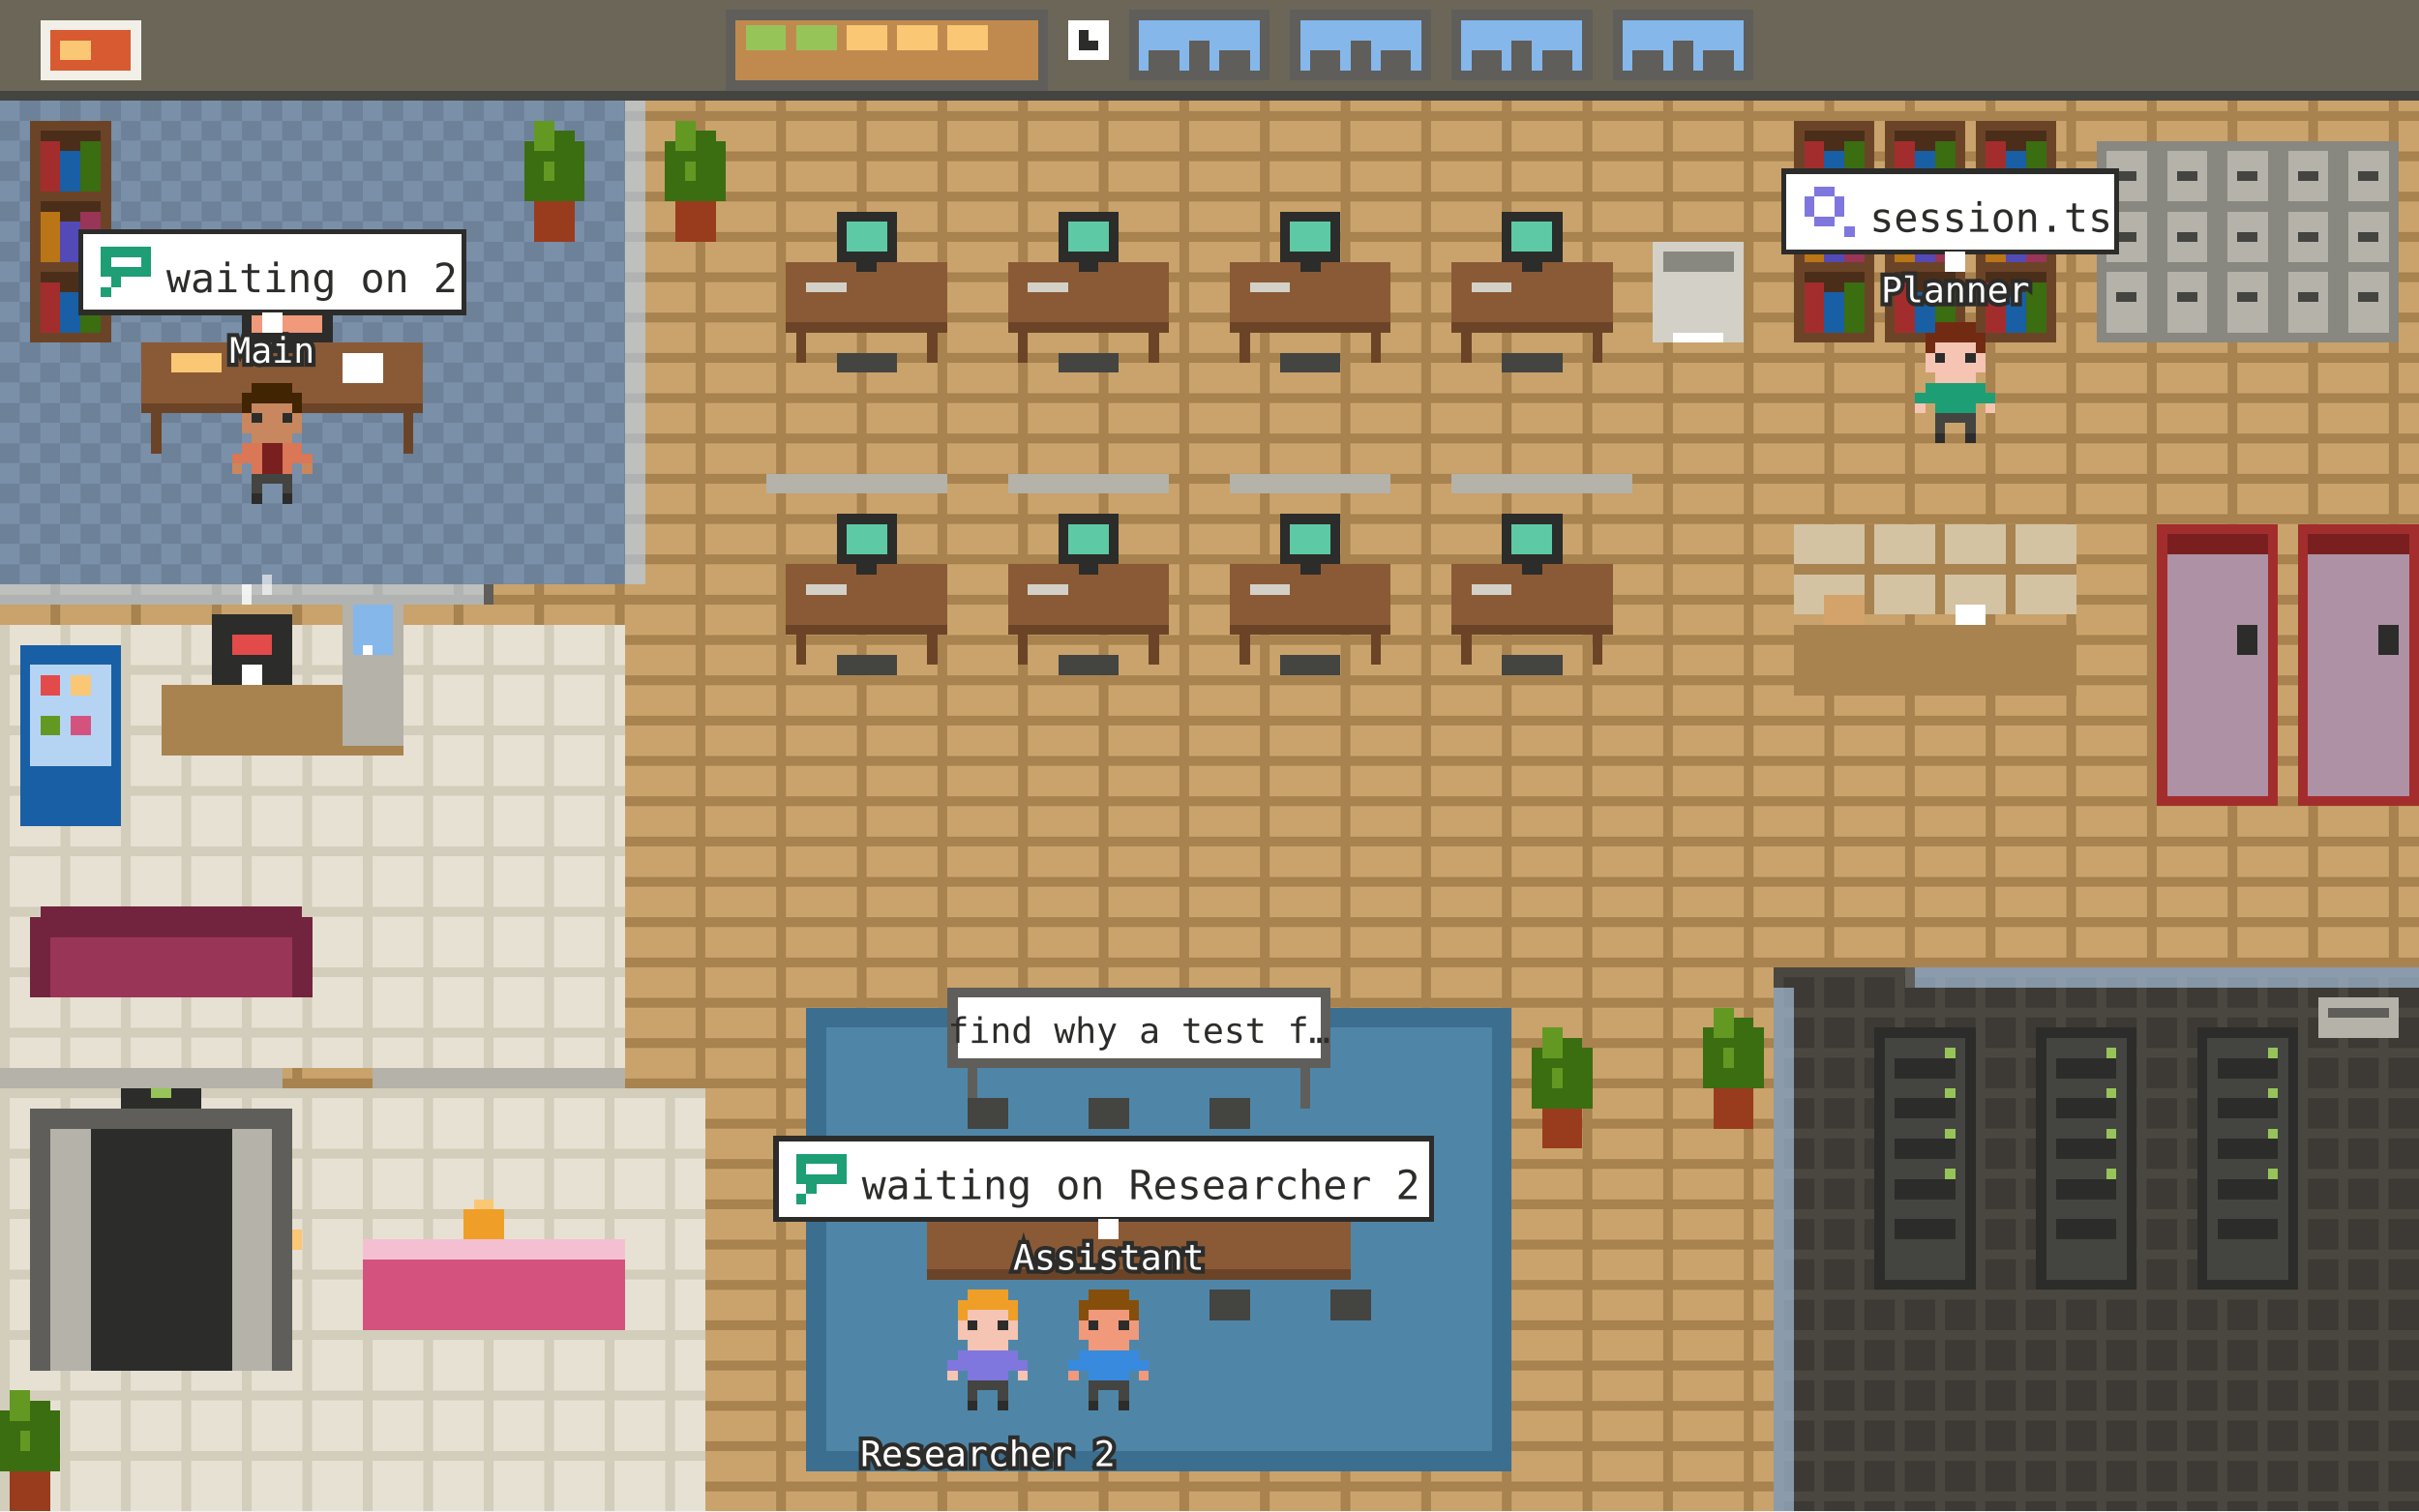
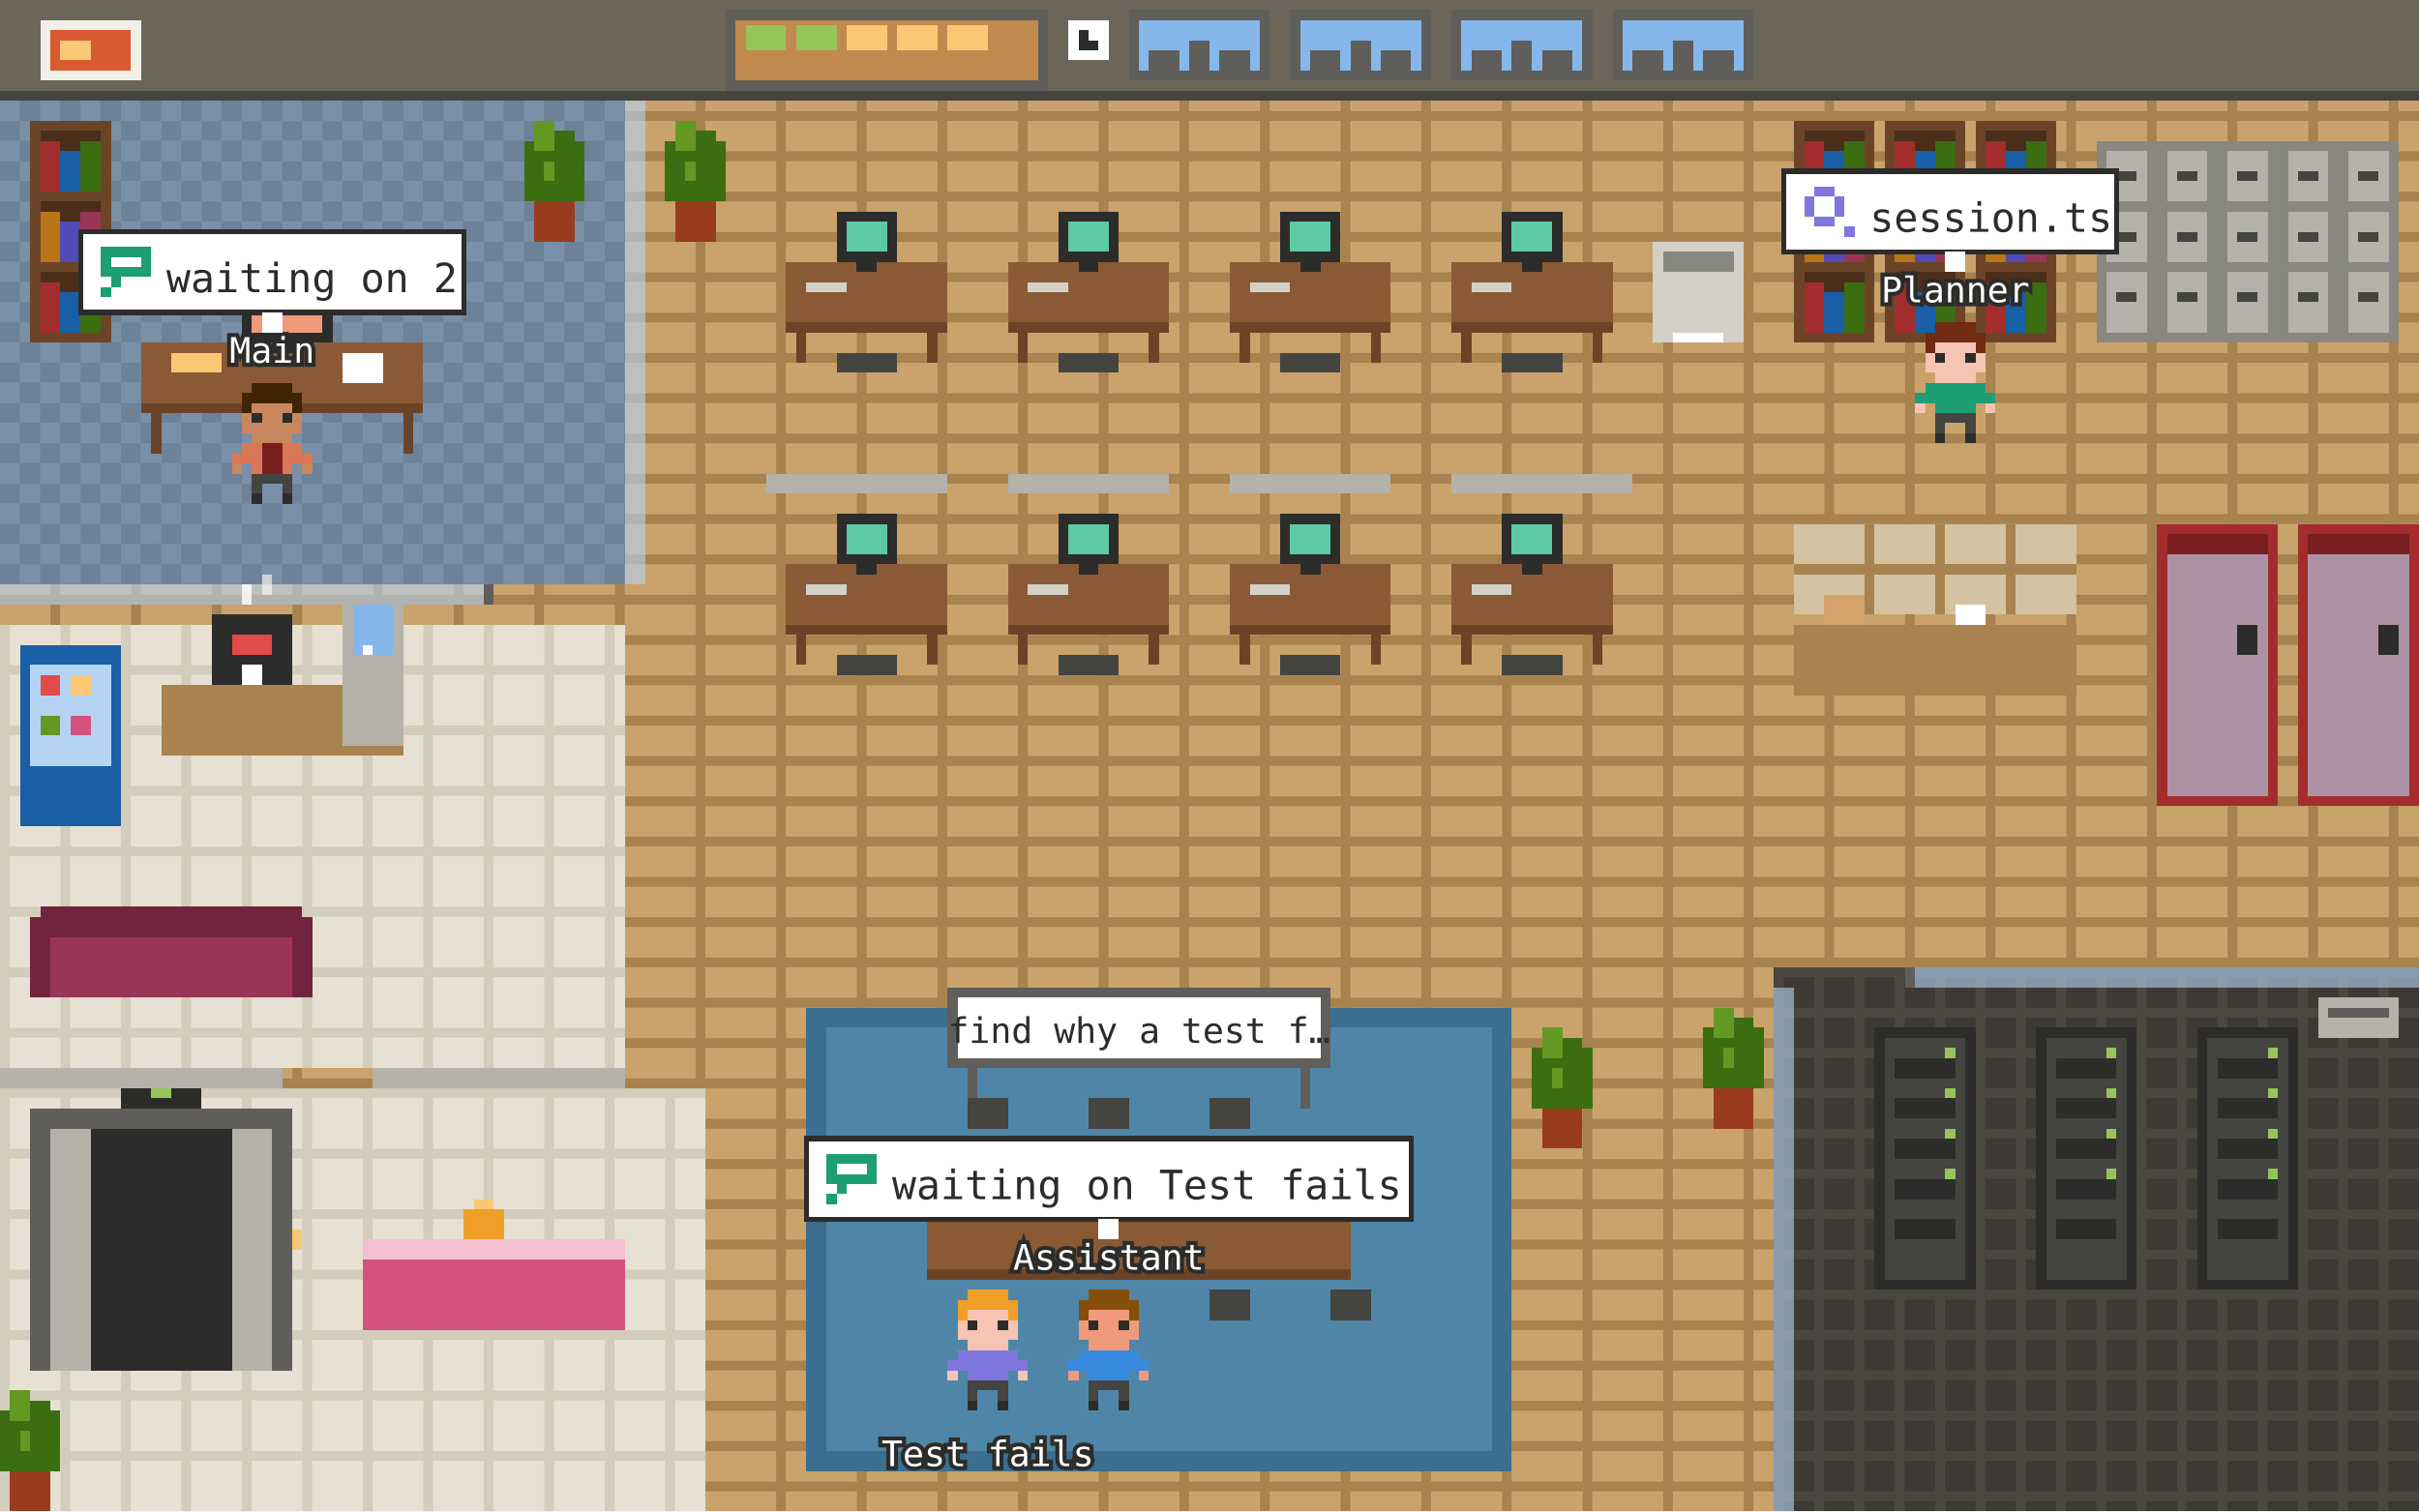
<svg xmlns="http://www.w3.org/2000/svg" viewBox="0 0 240 150" width="960" height="600" shape-rendering="crispEdges" font-family="monospace">
  <defs>
    <pattern id="po-wood" width="8" height="4" patternUnits="userSpaceOnUse">
      <rect x="0" y="0" width="8" height="4" fill="#c9a36b" />
      <rect x="0" y="3" width="8" height="1" fill="#a8834f" />
      <rect x="5" y="0" width="1" height="3" fill="#a8834f" />
    </pattern>
    <pattern id="po-carpet" width="4" height="4" patternUnits="userSpaceOnUse">
      <rect x="0" y="0" width="4" height="4" fill="#7a8fa8" />
      <rect x="0" y="0" width="2" height="2" fill="#6d8199" />
      <rect x="2" y="2" width="2" height="2" fill="#6d8199" />
    </pattern>
    <pattern id="po-tile" width="6" height="6" patternUnits="userSpaceOnUse">
      <rect x="0" y="0" width="6" height="6" fill="#e6e1d3" />
      <rect x="0" y="0" width="6" height="1" fill="#d3cdbb" />
      <rect x="0" y="0" width="1" height="6" fill="#d3cdbb" />
    </pattern>
    <pattern id="po-grate" width="4" height="4" patternUnits="userSpaceOnUse">
      <rect x="0" y="0" width="4" height="4" fill="#3d3a35" />
      <rect x="0" y="0" width="4" height="1" fill="#4a4740" />
      <rect x="0" y="0" width="1" height="4" fill="#4a4740" />
    </pattern>
    <g id="po-desk">
      <rect x="0" y="0" width="16" height="6" fill="#8a5a36" />
      <rect x="0" y="6" width="16" height="1" fill="#6b4428" />
      <rect x="1" y="7" width="1" height="3" fill="#6b4428" />
      <rect x="14" y="7" width="1" height="3" fill="#6b4428" />
      <rect x="5" y="-5" width="6" height="5" fill="#2c2c2a" />
      <rect x="6" y="-4" width="4" height="3" fill="#5dcaa5" />
      <rect x="7" y="0" width="2" height="1" fill="#2c2c2a" />
      <rect x="2" y="2" width="4" height="1" fill="#d3d1c7" />
    </g>
    <g id="po-cab">
      <rect x="0" y="0" width="6" height="20" fill="#888780" />
      <rect x="1" y="1" width="4" height="5" fill="#b4b2a9" />
      <rect x="1" y="7" width="4" height="5" fill="#b4b2a9" />
      <rect x="1" y="13" width="4" height="6" fill="#b4b2a9" />
      <rect x="2" y="3" width="2" height="1" fill="#444441" />
      <rect x="2" y="9" width="2" height="1" fill="#444441" />
      <rect x="2" y="15" width="2" height="1" fill="#444441" />
    </g>
    <g id="po-shelf">
      <rect x="0" y="0" width="8" height="22" fill="#6b4428" />
      <rect x="1" y="1" width="6" height="6" fill="#4a2e1a" />
      <rect x="1" y="2" width="2" height="5" fill="#a32d2d" />
      <rect x="3" y="3" width="2" height="4" fill="#185fa5" />
      <rect x="5" y="2" width="2" height="5" fill="#3b6d11" />
      <rect x="1" y="8" width="6" height="6" fill="#4a2e1a" />
      <rect x="1" y="9" width="2" height="5" fill="#ba7517" />
      <rect x="3" y="10" width="2" height="4" fill="#534ab7" />
      <rect x="5" y="9" width="2" height="5" fill="#993556" />
      <rect x="1" y="15" width="6" height="6" fill="#4a2e1a" />
      <rect x="1" y="16" width="2" height="5" fill="#a32d2d" />
      <rect x="3" y="17" width="2" height="4" fill="#185fa5" />
      <rect x="5" y="16" width="2" height="5" fill="#3b6d11" />
    </g>
    <g id="po-rack">
      <rect x="0" y="0" width="10" height="26" fill="#2c2c2a" />
      <rect x="1" y="1" width="8" height="24" fill="#444441" />
      <rect x="2" y="3" width="6" height="2" fill="#2c2c2a" />
      <rect x="2" y="7" width="6" height="2" fill="#2c2c2a" />
      <rect x="2" y="11" width="6" height="2" fill="#2c2c2a" />
      <rect x="2" y="15" width="6" height="2" fill="#2c2c2a" />
      <rect x="2" y="19" width="6" height="2" fill="#2c2c2a" />
    </g>
    <g id="po-plant">
      <rect x="1" y="8" width="4" height="4" fill="#993c1d" />
      <rect x="0" y="2" width="6" height="6" fill="#3b6d11" />
      <rect x="1" y="0" width="2" height="3" fill="#639922" />
      <rect x="3" y="1" width="2" height="3" fill="#3b6d11" />
      <rect x="2" y="4" width="1" height="2" fill="#639922" />
    </g>
  </defs>
  <rect x="0" y="10" width="240" height="140" fill="url(#po-wood)" />
  <rect x="0" y="10" width="62" height="48" fill="url(#po-carpet)" />
  <rect x="0" y="62" width="62" height="44" fill="url(#po-tile)" />
  <rect x="0" y="108" width="70" height="42" fill="url(#po-tile)" />
  <rect x="176" y="96" width="64" height="54" fill="url(#po-grate)" />
  <rect x="0" y="0" width="240" height="9" fill="#6b6658" />
  <rect x="0" y="9" width="240" height="1" fill="#444441" />
  <rect x="112" y="1" width="14" height="7" fill="#5f5e5a" />
  <rect x="113" y="2" width="12" height="5" fill="#85b7eb" />
  <rect x="114" y="5" width="3" height="2" fill="#5f5e5a" />
  <rect x="118" y="4" width="2" height="3" fill="#5f5e5a" />
  <rect x="121" y="5" width="3" height="2" fill="#5f5e5a" />
  <rect x="128" y="1" width="14" height="7" fill="#5f5e5a" />
  <rect x="129" y="2" width="12" height="5" fill="#85b7eb" />
  <rect x="130" y="5" width="3" height="2" fill="#5f5e5a" />
  <rect x="134" y="4" width="2" height="3" fill="#5f5e5a" />
  <rect x="137" y="5" width="3" height="2" fill="#5f5e5a" />
  <rect x="144" y="1" width="14" height="7" fill="#5f5e5a" />
  <rect x="145" y="2" width="12" height="5" fill="#85b7eb" />
  <rect x="146" y="5" width="3" height="2" fill="#5f5e5a" />
  <rect x="150" y="4" width="2" height="3" fill="#5f5e5a" />
  <rect x="153" y="5" width="3" height="2" fill="#5f5e5a" />
  <rect x="160" y="1" width="14" height="7" fill="#5f5e5a" />
  <rect x="161" y="2" width="12" height="5" fill="#85b7eb" />
  <rect x="162" y="5" width="3" height="2" fill="#5f5e5a" />
  <rect x="166" y="4" width="2" height="3" fill="#5f5e5a" />
  <rect x="169" y="5" width="3" height="2" fill="#5f5e5a" />
  <g id="po-zone-taskboard">
    <rect x="72" y="1" width="32" height="8" fill="#5f5e5a" />
    <rect x="73" y="2" width="30" height="6" fill="#c08a4f" />
  </g>
  <rect x="62" y="10" width="2" height="48" fill="#b5d4f4" fill-opacity="0.6" />
  <rect x="0" y="58" width="48" height="2" fill="#b5d4f4" fill-opacity="0.6" />
  <rect x="48" y="58" width="1" height="2" fill="#5f5e5a" />
  <rect x="176" y="98" width="2" height="52" fill="#b5d4f4" fill-opacity="0.6" />
  <rect x="190" y="96" width="50" height="2" fill="#b5d4f4" fill-opacity="0.6" />
  <rect x="189" y="96" width="1" height="2" fill="#5f5e5a" />
  <rect x="0" y="106" width="28" height="2" fill="#b4b2a9" />
  <rect x="37" y="106" width="25" height="2" fill="#b4b2a9" />
  <rect x="76" y="47" width="18" height="2" fill="#b4b2a9" />
  <rect x="100" y="47" width="16" height="2" fill="#b4b2a9" />
  <rect x="122" y="47" width="16" height="2" fill="#b4b2a9" />
  <rect x="144" y="47" width="18" height="2" fill="#b4b2a9" />
  <g id="po-zone-office">
    <use href="#po-shelf" x="3" y="12" />
    <rect x="14" y="34" width="28" height="6" fill="#8a5a36" />
    <rect x="14" y="40" width="28" height="1" fill="#6b4428" />
    <rect x="15" y="41" width="1" height="4" fill="#6b4428" />
    <rect x="40" y="41" width="1" height="4" fill="#6b4428" />
    <rect x="24" y="28" width="9" height="6" fill="#2c2c2a" />
    <rect x="25" y="29" width="7" height="4" fill="#f0997b" />
    <rect x="27" y="34" width="3" height="1" fill="#2c2c2a" />
    <rect x="17" y="35" width="5" height="2" fill="#fac775" />
    <rect x="34" y="35" width="4" height="3" fill="#ffffff" />
    <use href="#po-plant" x="52" y="12" />
  </g>
  <g id="po-zone-desk">
    <use href="#po-desk" x="78" y="26" />
    <rect x="83" y="35" width="6" height="2" fill="#444441" />
    <use href="#po-desk" x="100" y="26" />
    <rect x="105" y="35" width="6" height="2" fill="#444441" />
    <use href="#po-desk" x="122" y="26" />
    <rect x="127" y="35" width="6" height="2" fill="#444441" />
    <use href="#po-desk" x="144" y="26" />
    <rect x="149" y="35" width="6" height="2" fill="#444441" />
    <use href="#po-desk" x="78" y="56" />
    <rect x="83" y="65" width="6" height="2" fill="#444441" />
    <use href="#po-desk" x="100" y="56" />
    <rect x="105" y="65" width="6" height="2" fill="#444441" />
    <use href="#po-desk" x="122" y="56" />
    <rect x="127" y="65" width="6" height="2" fill="#444441" />
    <use href="#po-desk" x="144" y="56" />
    <rect x="149" y="65" width="6" height="2" fill="#444441" />
    <rect x="164" y="24" width="9" height="10" fill="#d3d1c7" />
    <rect x="165" y="25" width="7" height="2" fill="#888780" />
    <rect x="166" y="33" width="5" height="1" fill="#ffffff" />
  </g>
  <g id="po-zone-library">
    <use href="#po-shelf" x="178" y="12" />
    <use href="#po-shelf" x="187" y="12" />
    <use href="#po-shelf" x="196" y="12" />
    <use href="#po-cab" x="208" y="14" />
    <use href="#po-cab" x="214" y="14" />
    <use href="#po-cab" x="220" y="14" />
    <use href="#po-cab" x="226" y="14" />
    <use href="#po-cab" x="232" y="14" />
  </g>
  <g id="po-zone-mailroom">
    <rect x="178" y="52" width="28" height="9" fill="#d3c3a3" />
    <rect x="185" y="52" width="1" height="9" fill="#a8834f" />
    <rect x="192" y="52" width="1" height="9" fill="#a8834f" />
    <rect x="199" y="52" width="1" height="9" fill="#a8834f" />
    <rect x="178" y="56" width="28" height="1" fill="#a8834f" />
    <rect x="178" y="62" width="28" height="6" fill="#a8834f" />
    <rect x="178" y="68" width="28" height="1" fill="#a8834f" />
    <rect x="181" y="59" width="4" height="3" fill="#d3a36b" />
    <rect x="194" y="60" width="3" height="2" fill="#ffffff" />
  </g>
  <g id="po-zone-phone">
    <rect x="214" y="52" width="12" height="28" fill="#a32d2d" />
    <rect x="215" y="55" width="10" height="24" fill="#b5d4f4" fill-opacity="0.6" />
    <rect x="215" y="53" width="10" height="2" fill="#791f1f" />
    <rect x="222" y="62" width="2" height="3" fill="#2c2c2a" />
    <rect x="228" y="52" width="12" height="28" fill="#a32d2d" />
    <rect x="229" y="55" width="10" height="24" fill="#b5d4f4" fill-opacity="0.6" />
    <rect x="229" y="53" width="10" height="2" fill="#791f1f" />
    <rect x="236" y="62" width="2" height="3" fill="#2c2c2a" />
  </g>
  <g id="po-zone-server">
    <use href="#po-rack" x="186" y="102" />
    <rect x="193" y="104" width="1" height="1" fill="#97c459">
      <animate attributeName="fill" values="#97c459;#27500a;#97c459" dur="0.50s" repeatCount="indefinite" />
    </rect>
    <rect x="193" y="108" width="1" height="1" fill="#97c459">
      <animate attributeName="fill" values="#97c459;#27500a;#97c459" dur="0.73s" repeatCount="indefinite" />
    </rect>
    <rect x="193" y="112" width="1" height="1" fill="#97c459">
      <animate attributeName="fill" values="#97c459;#27500a;#97c459" dur="0.96s" repeatCount="indefinite" />
    </rect>
    <rect x="193" y="116" width="1" height="1" fill="#97c459">
      <animate attributeName="fill" values="#97c459;#27500a;#97c459" dur="1.19s" repeatCount="indefinite" />
    </rect>
    <use href="#po-rack" x="202" y="102" />
    <rect x="209" y="104" width="1" height="1" fill="#97c459">
      <animate attributeName="fill" values="#97c459;#27500a;#97c459" dur="1.42s" repeatCount="indefinite" />
    </rect>
    <rect x="209" y="108" width="1" height="1" fill="#97c459">
      <animate attributeName="fill" values="#97c459;#27500a;#97c459" dur="0.50s" repeatCount="indefinite" />
    </rect>
    <rect x="209" y="112" width="1" height="1" fill="#97c459">
      <animate attributeName="fill" values="#97c459;#27500a;#97c459" dur="0.73s" repeatCount="indefinite" />
    </rect>
    <rect x="209" y="116" width="1" height="1" fill="#97c459">
      <animate attributeName="fill" values="#97c459;#27500a;#97c459" dur="0.96s" repeatCount="indefinite" />
    </rect>
    <use href="#po-rack" x="218" y="102" />
    <rect x="225" y="104" width="1" height="1" fill="#97c459">
      <animate attributeName="fill" values="#97c459;#27500a;#97c459" dur="1.19s" repeatCount="indefinite" />
    </rect>
    <rect x="225" y="108" width="1" height="1" fill="#97c459">
      <animate attributeName="fill" values="#97c459;#27500a;#97c459" dur="1.42s" repeatCount="indefinite" />
    </rect>
    <rect x="225" y="112" width="1" height="1" fill="#97c459">
      <animate attributeName="fill" values="#97c459;#27500a;#97c459" dur="0.50s" repeatCount="indefinite" />
    </rect>
    <rect x="225" y="116" width="1" height="1" fill="#97c459">
      <animate attributeName="fill" values="#97c459;#27500a;#97c459" dur="0.73s" repeatCount="indefinite" />
    </rect>
    <rect x="230" y="99" width="8" height="4" fill="#b4b2a9" />
    <rect x="231" y="100" width="6" height="1" fill="#5f5e5a" />
  </g>
  <g id="po-zone-meeting">
    <rect x="80" y="100" width="70" height="46" fill="#3c6e8f" />
    <rect x="82" y="102" width="66" height="42" fill="#4f86a8" />
    <rect x="94" y="98" width="38" height="8" fill="#5f5e5a" />
    <rect x="95" y="99" width="36" height="6" fill="#ffffff" />
    <rect x="96" y="106" width="1" height="4" fill="#5f5e5a" />
    <rect x="129" y="106" width="1" height="4" fill="#5f5e5a" />
    <rect x="96" y="109" width="4" height="3" fill="#444441" />
    <rect x="108" y="109" width="4" height="3" fill="#444441" />
    <rect x="120" y="109" width="4" height="3" fill="#444441" />
    <rect x="96" y="128" width="4" height="3" fill="#444441" />
    <rect x="108" y="128" width="4" height="3" fill="#444441" />
    <rect x="120" y="128" width="4" height="3" fill="#444441" />
    <rect x="132" y="128" width="4" height="3" fill="#444441" />
    <rect x="92" y="116" width="42" height="10" fill="#8a5a36" />
    <rect x="92" y="126" width="42" height="1" fill="#6b4428" />
  </g>
  <g id="po-zone-breakroom">
    <rect x="2" y="64" width="10" height="18" fill="#185fa5" />
    <rect x="3" y="66" width="8" height="10" fill="#b5d4f4" />
    <rect x="4" y="67" width="2" height="2" fill="#e24b4a" />
    <rect x="7" y="67" width="2" height="2" fill="#fac775" />
    <rect x="4" y="71" width="2" height="2" fill="#639922" />
    <rect x="7" y="71" width="2" height="2" fill="#d4537e" />
    <rect x="16" y="68" width="24" height="6" fill="#a8834f" />
    <rect x="16" y="74" width="24" height="1" fill="#a8834f" />
    <rect x="21" y="61" width="8" height="7" fill="#2c2c2a" />
    <rect x="23" y="63" width="4" height="2" fill="#e24b4a" />
    <rect x="24" y="66" width="2" height="2" fill="#ffffff" />
    <rect x="34" y="60" width="6" height="14" fill="#b4b2a9" />
    <rect x="35" y="60" width="4" height="5" fill="#85b7eb" />
    <rect x="4" y="90" width="26" height="3" fill="#72243e" />
    <rect x="4" y="93" width="26" height="6" fill="#993556" />
    <rect x="3" y="91" width="2" height="8" fill="#72243e" />
    <rect x="29" y="91" width="2" height="8" fill="#72243e" />
  </g>
  <g id="po-zone-elevator">
    <rect x="3" y="110" width="26" height="26" fill="#5f5e5a" />
    <rect x="5" y="112" width="11" height="24" fill="#b4b2a9" />
    <rect x="16" y="112" width="11" height="24" fill="#b4b2a9" />
    <rect x="15" y="112" width="2" height="24" fill="#5f5e5a" />
    <rect x="12" y="108" width="8" height="2" fill="#2c2c2a" />
    <rect x="15" y="108" width="2" height="1" fill="#97c459" />
    <rect x="29" y="122" width="1" height="2" fill="#fac775" />
  </g>
  <g id="po-zone-reception">
    <rect x="36" y="123" width="26" height="2" fill="#f4c0d1" />
    <rect x="36" y="125" width="26" height="7" fill="#d4537e" />
    <rect x="46" y="120" width="4" height="3" fill="#ef9f27" />
    <rect x="47" y="119" width="2" height="1" fill="#fac775" />
  </g>
  <g id="po-decor">
    <use href="#po-plant" x="66" y="12" />
    <use href="#po-plant" x="152" y="102" />
    <use href="#po-plant" x="169" y="100" />
    <use href="#po-plant" x="0" y="138" />
    <rect x="4" y="2" width="10" height="6" fill="#f1efe8" />
    <rect x="5" y="3" width="8" height="4" fill="#d85a30" />
    <rect x="6" y="4" width="3" height="2" fill="#fac775" />
    <rect x="106" y="2" width="4" height="4" fill="#ffffff" />
    <rect x="107" y="3" width="1" height="2" fill="#2c2c2a" />
    <rect x="108" y="4" width="1" height="1" fill="#2c2c2a" />
    <g>
      <rect x="24" y="58" width="1" height="2" fill="#ffffff" fill-opacity="0.8" />
      <rect x="26" y="57" width="1" height="2" fill="#ffffff" fill-opacity="0.6" />
      <animateTransform attributeName="transform" type="translate" values="0,1;0,-2" dur="1.2s" repeatCount="indefinite" />
      <animate attributeName="opacity" values="1;0" dur="1.2s" repeatCount="indefinite" />
    </g>
    <rect x="36" y="64" width="1" height="1" fill="#ffffff">
      <animate attributeName="y" values="64;60" dur="2s" repeatCount="indefinite" />
    </rect>
  </g>
  <text x="113" y="103.5" font-size="3.5" text-anchor="middle" fill="#2c2c2a">find why a test f…</text>
  <rect x="74" y="2.5" width="4" height="2.5" fill="#97c459" />
  <rect x="79" y="2.5" width="4" height="2.5" fill="#97c459" />
  <rect x="84" y="2.5" width="4" height="2.5" fill="#fac775" />
  <rect x="89" y="2.5" width="4" height="2.5" fill="#fac775" />
  <rect x="94" y="2.5" width="4" height="2.5" fill="#fac775" />
  <rect x="9" y="112" width="14" height="24" fill="#2c2c2a" />
  <g id="agent-plan-1" transform="translate(194,44)">
    <g>
      <g transform="translate(-4,-12)">
        <rect x="2" y="0" width="4" height="1" fill="#712b13" />
        <rect x="1" y="1" width="6" height="1" fill="#712b13" />
        <rect x="1" y="2" width="1" height="1" fill="#712b13" />
        <rect x="2" y="2" width="4" height="1" fill="#f5c4b3" />
        <rect x="6" y="2" width="1" height="1" fill="#712b13" />
        <rect x="1" y="3" width="1" height="1" fill="#f5c4b3" />
        <rect x="2" y="3" width="1" height="1" fill="#2c2c2a" />
        <rect x="3" y="3" width="2" height="1" fill="#f5c4b3" />
        <rect x="5" y="3" width="1" height="1" fill="#2c2c2a" />
        <rect x="6" y="3" width="1" height="1" fill="#f5c4b3" />
        <rect x="1" y="4" width="6" height="1" fill="#f5c4b3" />
        <rect x="2" y="5" width="4" height="1" fill="#f5c4b3" />
        <rect x="1" y="6" width="6" height="1" fill="#1d9e75" />
        <rect x="0" y="7" width="8" height="1" fill="#1d9e75" />
        <rect x="0" y="8" width="1" height="1" fill="#f5c4b3" />
        <rect x="2" y="8" width="4" height="1" fill="#1d9e75" />
        <rect x="7" y="8" width="1" height="1" fill="#f5c4b3" />
        <rect x="2" y="9" width="4" height="1" fill="#444441" />
        <rect x="2" y="10" width="1" height="1" fill="#444441" />
        <rect x="2" y="11" width="1" height="1" fill="#2c2c2a" />
        <rect x="5" y="10" width="1" height="1" fill="#444441" />
        <rect x="5" y="11" width="1" height="1" fill="#2c2c2a" />
      </g>
      <animateTransform attributeName="transform" type="translate" values="0,0;0,-0.6;0,0" dur="0.7s" repeatCount="indefinite" />
    </g>
    <text x="0" y="-14" font-size="3.5" text-anchor="middle" fill="#ffffff" stroke="#2c2c2a" stroke-width="0.8" paint-order="stroke">Planner</text>
    <g transform="translate(-17,-27)">
      <rect x="0" y="0" width="33" height="8" fill="#ffffff" stroke="#2c2c2a" stroke-width="0.5" />
      <rect x="16" y="8" width="2" height="2" fill="#ffffff" />
      <rect x="3" y="1.5" width="2" height="1" fill="#7f77dd" />
      <rect x="2" y="2.5" width="1" height="1" fill="#7f77dd" />
      <rect x="5" y="2.5" width="1" height="1" fill="#7f77dd" />
      <rect x="2" y="3.5" width="1" height="1" fill="#7f77dd" />
      <rect x="5" y="3.5" width="1" height="1" fill="#7f77dd" />
      <rect x="3" y="4.5" width="2" height="1" fill="#7f77dd" />
      <rect x="6" y="5.5" width="1" height="1" fill="#7f77dd" />
      <text x="8.5" y="6" font-size="4" fill="#2c2c2a">session.ts</text>
    </g>
  </g>
  <g id="agent-main" transform="translate(27,50)">
    <g transform="translate(-4,-12)">
      <rect x="2" y="0" width="4" height="1" fill="#412402" />
      <rect x="1" y="1" width="6" height="1" fill="#412402" />
      <rect x="1" y="2" width="1" height="1" fill="#412402" />
      <rect x="2" y="2" width="4" height="1" fill="#c8875e" />
      <rect x="6" y="2" width="1" height="1" fill="#412402" />
      <rect x="1" y="3" width="1" height="1" fill="#c8875e" />
      <rect x="2" y="3" width="1" height="1" fill="#2c2c2a" />
      <rect x="3" y="3" width="2" height="1" fill="#c8875e" />
      <rect x="5" y="3" width="1" height="1" fill="#2c2c2a" />
      <rect x="6" y="3" width="1" height="1" fill="#c8875e" />
      <rect x="1" y="4" width="6" height="1" fill="#c8875e" />
      <rect x="2" y="5" width="4" height="1" fill="#c8875e" />
      <rect x="1" y="6" width="2" height="1" fill="#d97757" />
      <rect x="3" y="6" width="2" height="1" fill="#791f1f" />
      <rect x="5" y="6" width="2" height="1" fill="#d97757" />
      <rect x="0" y="7" width="3" height="1" fill="#d97757" />
      <rect x="3" y="7" width="2" height="1" fill="#791f1f" />
      <rect x="5" y="7" width="3" height="1" fill="#d97757" />
      <rect x="0" y="8" width="1" height="1" fill="#c8875e" />
      <rect x="2" y="8" width="1" height="1" fill="#d97757" />
      <rect x="3" y="8" width="2" height="1" fill="#791f1f" />
      <rect x="5" y="8" width="1" height="1" fill="#d97757" />
      <rect x="7" y="8" width="1" height="1" fill="#c8875e" />
      <rect x="2" y="9" width="4" height="1" fill="#444441" />
      <rect x="2" y="10" width="1" height="1" fill="#444441" />
      <rect x="2" y="11" width="1" height="1" fill="#2c2c2a" />
      <rect x="5" y="10" width="1" height="1" fill="#444441" />
      <rect x="5" y="11" width="1" height="1" fill="#2c2c2a" />
    </g>
    <text x="0" y="-14" font-size="3.5" text-anchor="middle" fill="#ffffff" stroke="#2c2c2a" stroke-width="0.8" paint-order="stroke">Main</text>
    <g transform="translate(-19,-27)">
      <rect x="0" y="0" width="38" height="8" fill="#ffffff" stroke="#2c2c2a" stroke-width="0.5" />
      <rect x="18" y="8" width="2" height="2" fill="#ffffff" />
      <rect x="2" y="1.5" width="5" height="1" fill="#1d9e75" />
      <rect x="2" y="2.5" width="1" height="1" fill="#1d9e75" />
      <rect x="6" y="2.5" width="1" height="1" fill="#1d9e75" />
      <rect x="2" y="3.5" width="5" height="1" fill="#1d9e75" />
      <rect x="3" y="4.5" width="1" height="1" fill="#1d9e75" />
      <rect x="2" y="5.5" width="1" height="1" fill="#1d9e75" />
      <text x="8.5" y="6" font-size="4" fill="#2c2c2a">waiting on 2</text>
    </g>
  </g>
  <g id="agent-explore-1">
    <set attributeName="visibility" to="hidden" begin="2533ms" />
    <animateMotion dur="2533ms" fill="freeze" path="M155.99,88 L55,88 L55,62 L55,50 L36,50 L55,50 L55,62 L55,88 L32,88 L32,138 L16,138" />
    <g transform="translate(-4,-12)">
      <rect x="2" y="0" width="4" height="1" fill="#412402" />
      <rect x="1" y="1" width="6" height="1" fill="#412402" />
      <rect x="1" y="2" width="1" height="1" fill="#412402" />
      <rect x="2" y="2" width="4" height="1" fill="#f5c4b3" />
      <rect x="6" y="2" width="1" height="1" fill="#412402" />
      <rect x="1" y="3" width="1" height="1" fill="#f5c4b3" />
      <rect x="2" y="3" width="1" height="1" fill="#2c2c2a" />
      <rect x="3" y="3" width="2" height="1" fill="#f5c4b3" />
      <rect x="5" y="3" width="1" height="1" fill="#2c2c2a" />
      <rect x="6" y="3" width="1" height="1" fill="#f5c4b3" />
      <rect x="1" y="4" width="6" height="1" fill="#f5c4b3" />
      <rect x="2" y="5" width="4" height="1" fill="#f5c4b3" />
      <rect x="1" y="6" width="6" height="1" fill="#7f77dd" />
      <rect x="0" y="7" width="8" height="1" fill="#7f77dd" />
      <rect x="0" y="8" width="1" height="1" fill="#f5c4b3" />
      <rect x="2" y="8" width="4" height="1" fill="#7f77dd" />
      <rect x="7" y="8" width="1" height="1" fill="#f5c4b3" />
      <rect x="2" y="9" width="4" height="1" fill="#444441" />
      <g>
        <rect x="2" y="10" width="1" height="1" fill="#444441" />
        <rect x="2" y="11" width="1" height="1" fill="#2c2c2a" />
        <animateTransform attributeName="transform" type="translate" values="0,0;0,-1;0,0" dur="0.3s" begin="0s" repeatDur="2533ms" />
      </g>
      <g>
        <rect x="5" y="10" width="1" height="1" fill="#444441" />
        <rect x="5" y="11" width="1" height="1" fill="#2c2c2a" />
        <animateTransform attributeName="transform" type="translate" values="0,0;0,-1;0,0" dur="0.3s" begin="0.15s" repeatDur="2533ms" />
      </g>
    </g>
    <g>
      <rect x="-1" y="-5" width="2" height="1" fill="#ba7517" />
      <rect x="-1" y="-4" width="5" height="1" fill="#fac775" />
      <rect x="-1" y="-3" width="5" height="1" fill="#fac775" />
      <rect x="-1" y="-2" width="5" height="1" fill="#fac775" />
      <set attributeName="visibility" to="hidden" begin="1316ms" />
    </g>
    <text x="0" y="-14" font-size="3.5" text-anchor="middle" fill="#ffffff" stroke="#2c2c2a" stroke-width="0.8" paint-order="stroke">Researcher</text>
  </g>
  <g id="agent-tester-1" transform="translate(110,140)">
    <g transform="translate(-4,-12)">
      <rect x="2" y="0" width="4" height="1" fill="#854f0b" />
      <rect x="1" y="1" width="6" height="1" fill="#854f0b" />
      <rect x="1" y="2" width="1" height="1" fill="#854f0b" />
      <rect x="2" y="2" width="4" height="1" fill="#f0997b" />
      <rect x="6" y="2" width="1" height="1" fill="#854f0b" />
      <rect x="1" y="3" width="1" height="1" fill="#f0997b" />
      <rect x="2" y="3" width="1" height="1" fill="#2c2c2a" />
      <rect x="3" y="3" width="2" height="1" fill="#f0997b" />
      <rect x="5" y="3" width="1" height="1" fill="#2c2c2a" />
      <rect x="6" y="3" width="1" height="1" fill="#f0997b" />
      <rect x="1" y="4" width="6" height="1" fill="#f0997b" />
      <rect x="2" y="5" width="4" height="1" fill="#f0997b" />
      <rect x="1" y="6" width="6" height="1" fill="#378add" />
      <rect x="0" y="7" width="8" height="1" fill="#378add" />
      <rect x="0" y="8" width="1" height="1" fill="#f0997b" />
      <rect x="2" y="8" width="4" height="1" fill="#378add" />
      <rect x="7" y="8" width="1" height="1" fill="#f0997b" />
      <rect x="2" y="9" width="4" height="1" fill="#444441" />
      <rect x="2" y="10" width="1" height="1" fill="#444441" />
      <rect x="2" y="11" width="1" height="1" fill="#2c2c2a" />
      <rect x="5" y="10" width="1" height="1" fill="#444441" />
      <rect x="5" y="11" width="1" height="1" fill="#2c2c2a" />
    </g>
    <text x="0" y="-14" font-size="3.5" text-anchor="middle" fill="#ffffff" stroke="#2c2c2a" stroke-width="0.8" paint-order="stroke">Assistant</text>
-     <g transform="translate(-33,-27)">
-       <rect x="0" y="0" width="65" height="8" fill="#ffffff" stroke="#2c2c2a" stroke-width="0.5" />
-       <rect x="32" y="8" width="2" height="2" fill="#ffffff" />
+     <g transform="translate(-30,-27)">
+       <rect x="0" y="0" width="60" height="8" fill="#ffffff" stroke="#2c2c2a" stroke-width="0.5" />
+       <rect x="29" y="8" width="2" height="2" fill="#ffffff" />
      <rect x="2" y="1.5" width="5" height="1" fill="#1d9e75" />
      <rect x="2" y="2.5" width="1" height="1" fill="#1d9e75" />
      <rect x="6" y="2.5" width="1" height="1" fill="#1d9e75" />
      <rect x="2" y="3.5" width="5" height="1" fill="#1d9e75" />
      <rect x="3" y="4.5" width="1" height="1" fill="#1d9e75" />
      <rect x="2" y="5.5" width="1" height="1" fill="#1d9e75" />
-       <text x="8.5" y="6" font-size="4" fill="#2c2c2a">waiting on Researcher 2</text>
+       <text x="8.5" y="6" font-size="4" fill="#2c2c2a">waiting on Test fails</text>
    </g>
  </g>
  <g id="agent-digger-1" transform="translate(98,140)">
    <g transform="translate(-4,-12)">
      <rect x="2" y="0" width="4" height="1" fill="#ef9f27" />
      <rect x="1" y="1" width="6" height="1" fill="#ef9f27" />
      <rect x="1" y="2" width="1" height="1" fill="#ef9f27" />
      <rect x="2" y="2" width="4" height="1" fill="#f5c4b3" />
      <rect x="6" y="2" width="1" height="1" fill="#ef9f27" />
      <rect x="1" y="3" width="1" height="1" fill="#f5c4b3" />
      <rect x="2" y="3" width="1" height="1" fill="#2c2c2a" />
      <rect x="3" y="3" width="2" height="1" fill="#f5c4b3" />
      <rect x="5" y="3" width="1" height="1" fill="#2c2c2a" />
      <rect x="6" y="3" width="1" height="1" fill="#f5c4b3" />
      <rect x="1" y="4" width="6" height="1" fill="#f5c4b3" />
      <rect x="2" y="5" width="4" height="1" fill="#f5c4b3" />
      <rect x="1" y="6" width="6" height="1" fill="#7f77dd" />
      <rect x="0" y="7" width="8" height="1" fill="#7f77dd" />
      <rect x="0" y="8" width="1" height="1" fill="#f5c4b3" />
      <rect x="2" y="8" width="4" height="1" fill="#7f77dd" />
      <rect x="7" y="8" width="1" height="1" fill="#f5c4b3" />
      <rect x="2" y="9" width="4" height="1" fill="#444441" />
      <rect x="2" y="10" width="1" height="1" fill="#444441" />
      <rect x="2" y="11" width="1" height="1" fill="#2c2c2a" />
      <rect x="5" y="10" width="1" height="1" fill="#444441" />
      <rect x="5" y="11" width="1" height="1" fill="#2c2c2a" />
    </g>
-     <text x="0" y="5.5" font-size="3.5" text-anchor="middle" fill="#ffffff" stroke="#2c2c2a" stroke-width="0.8" paint-order="stroke">Researcher 2</text>
+     <text x="0" y="5.5" font-size="3.5" text-anchor="middle" fill="#ffffff" stroke="#2c2c2a" stroke-width="0.8" paint-order="stroke">Test fails</text>
  </g>
</svg>
